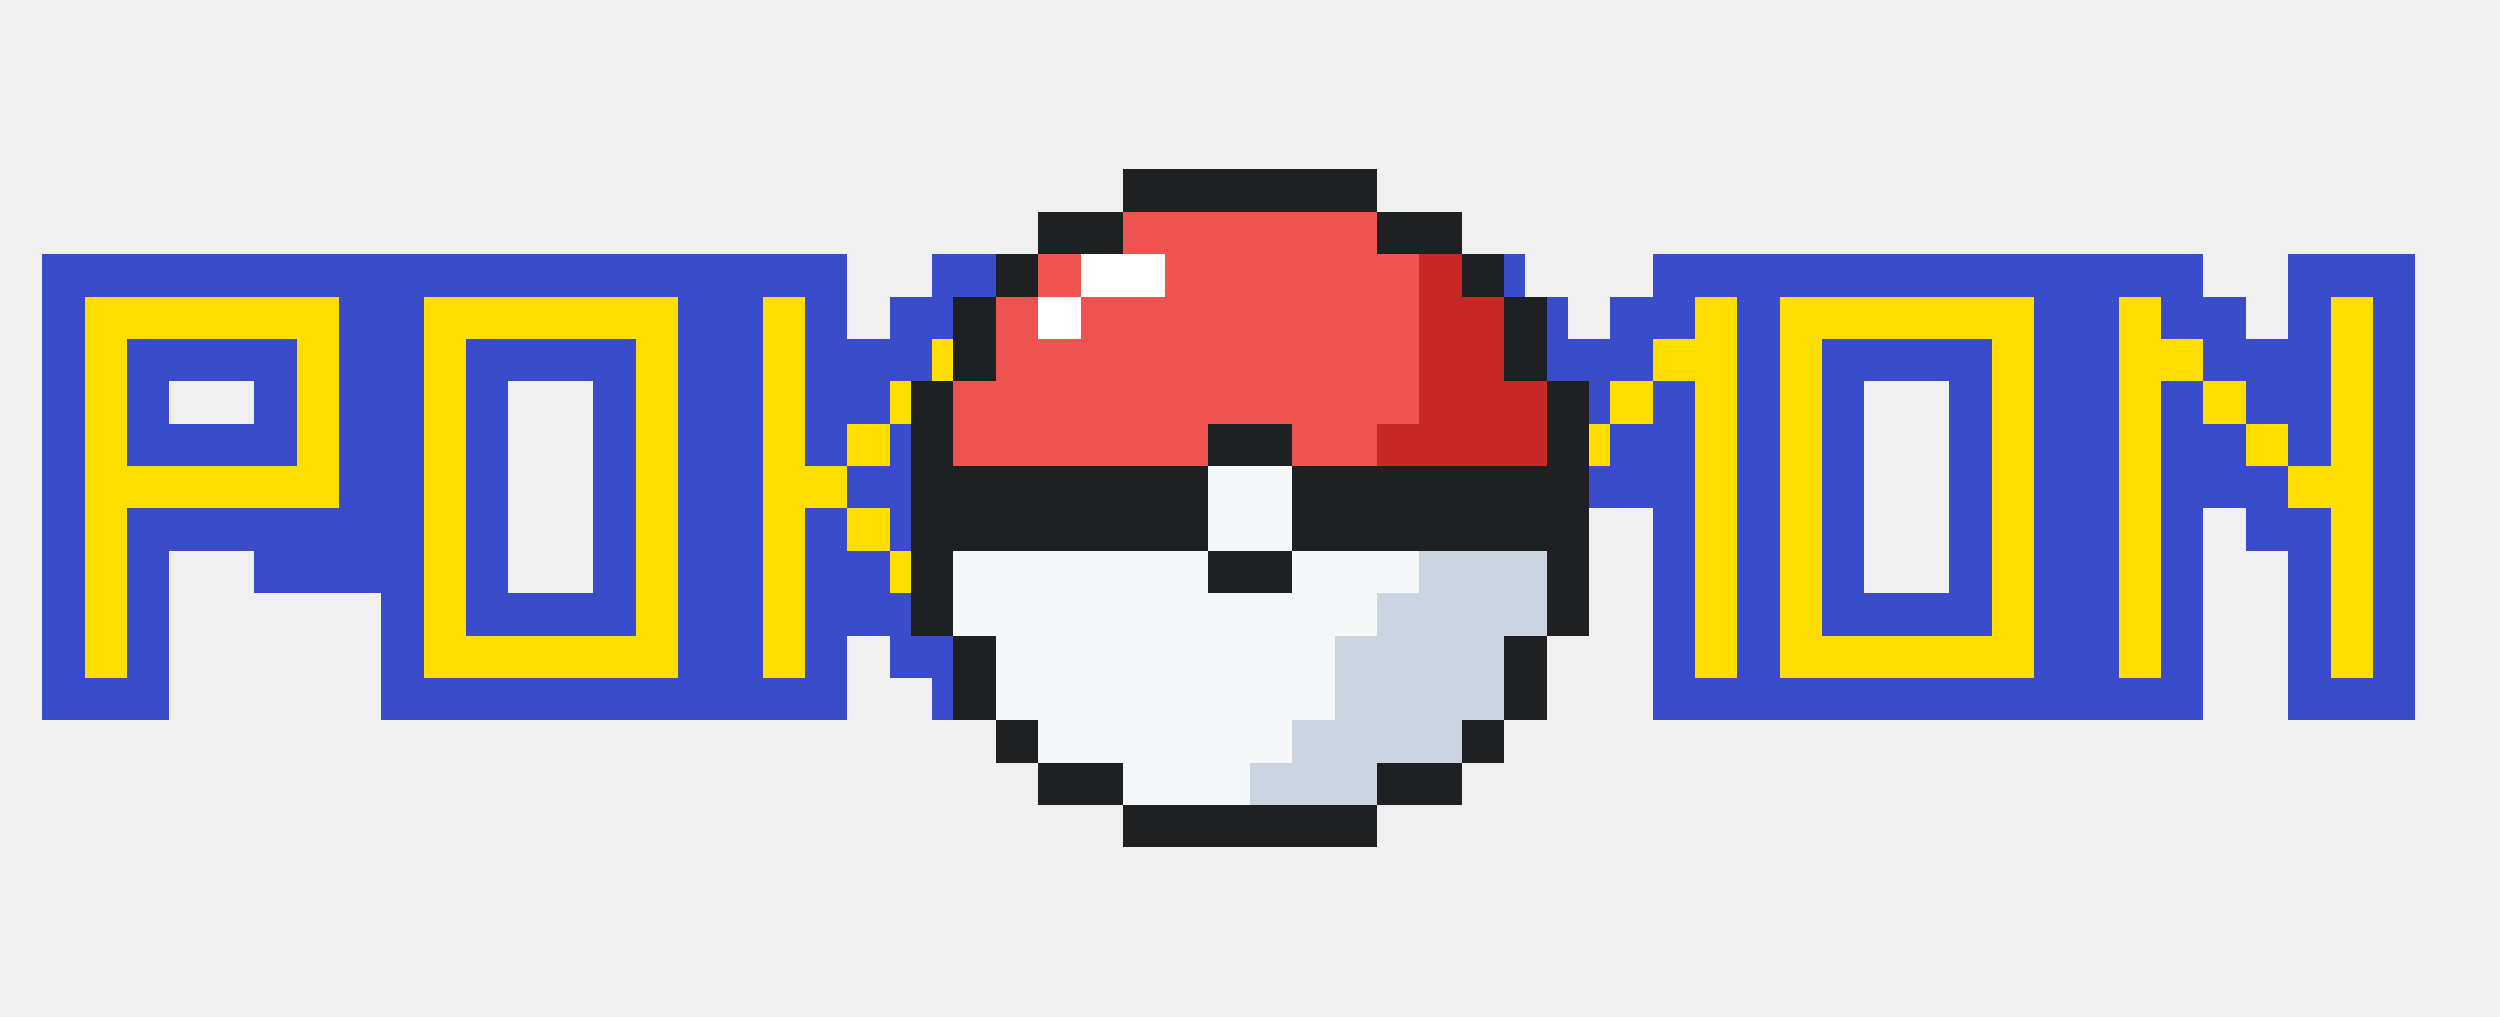
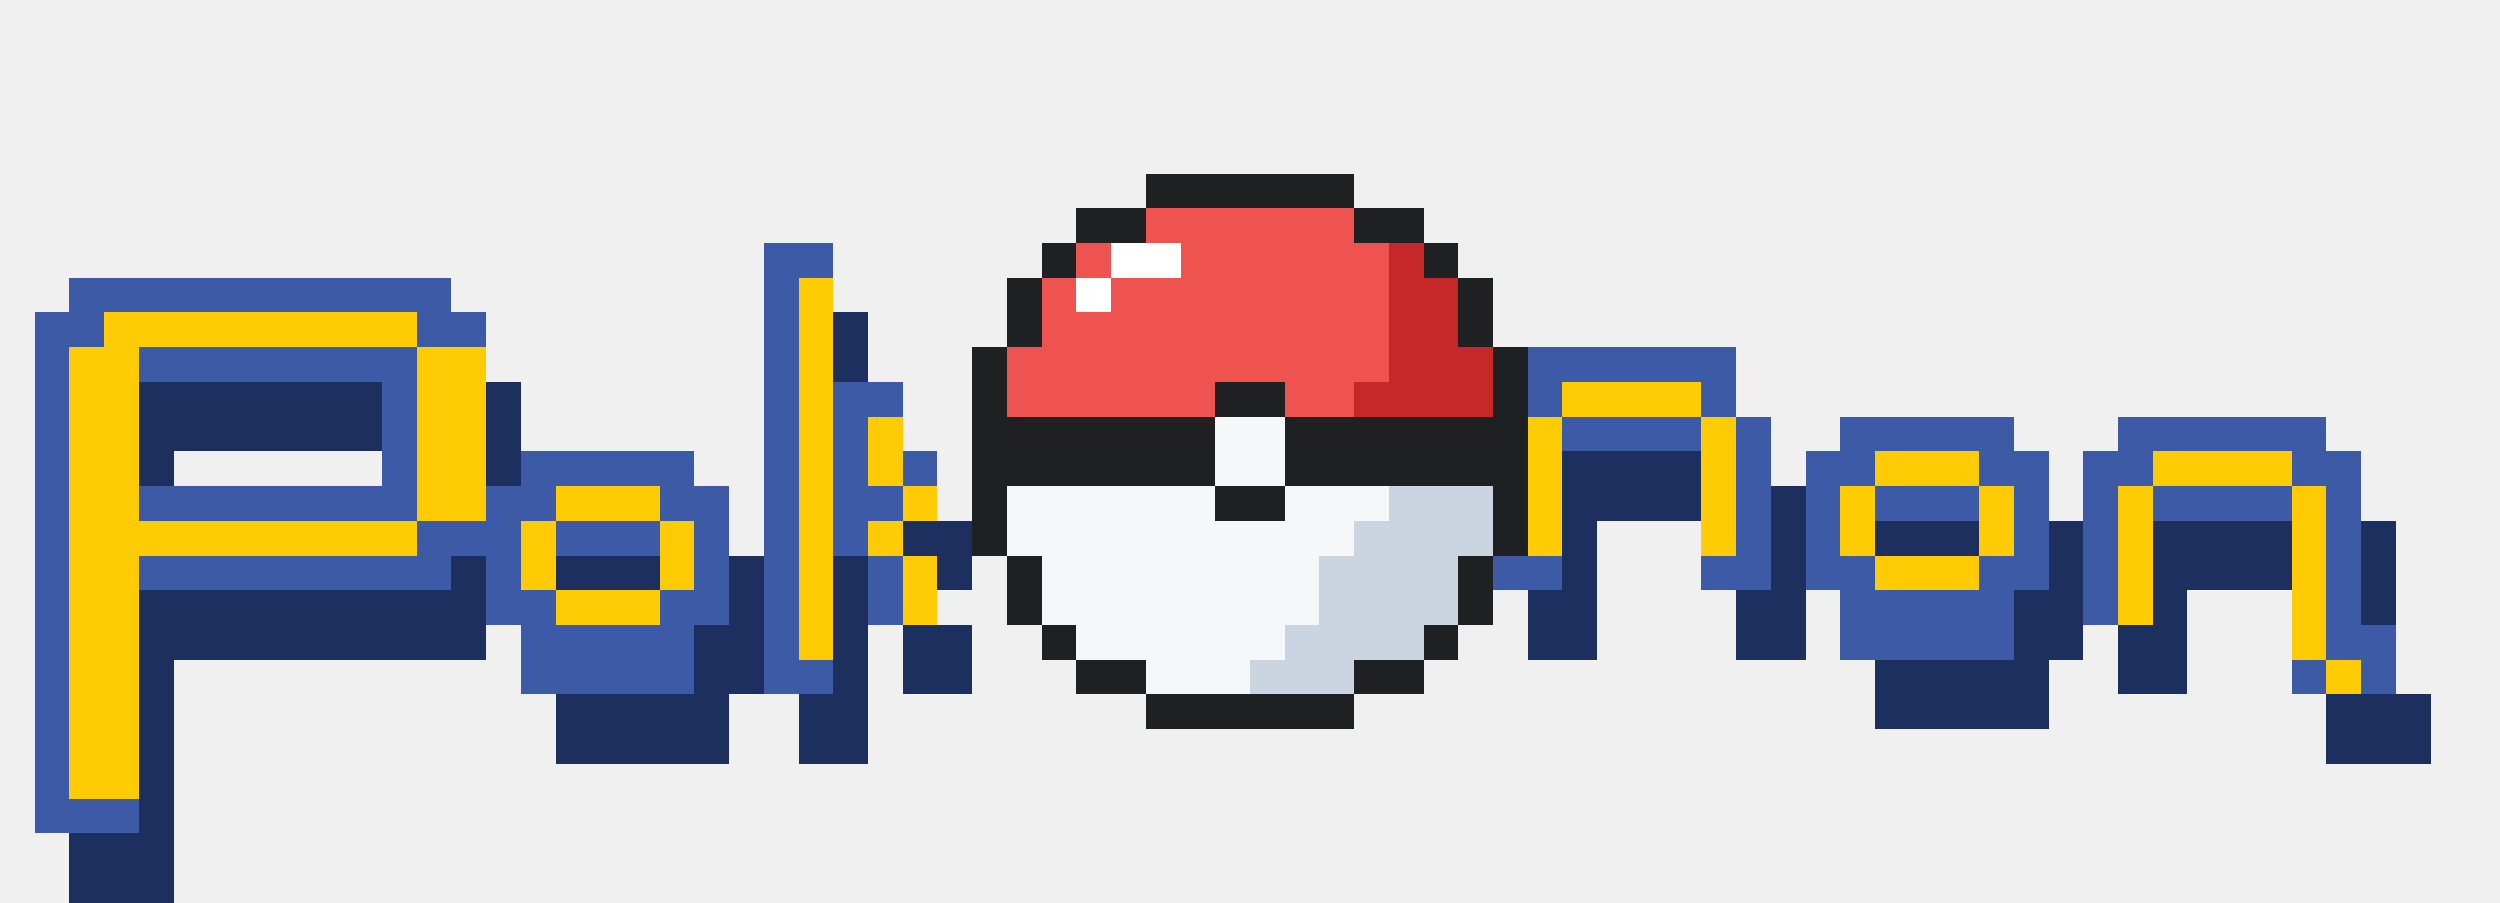
- <svg xmlns="http://www.w3.org/2000/svg" viewBox="0 0 59 24" width="100%" height="100%" style="image-rendering: pixelated; shape-rendering: crispEdges;">
-   <g fill="#3B4CCA">
-     <rect x="1" y="6" width="8" height="3" />
-     <rect x="1" y="7" width="3" height="10" />
-     <rect x="6" y="7" width="3" height="7" />
-     <rect x="1" y="10" width="8" height="3" />
-     <rect x="9" y="6" width="8" height="3" />
-     <rect x="9" y="7" width="3" height="10" />
-     <rect x="14" y="7" width="3" height="10" />
-     <rect x="9" y="14" width="8" height="3" />
-     <rect x="17" y="6" width="3" height="11" />
-     <rect x="22" y="6" width="3" height="3" />
-     <rect x="21" y="7" width="3" height="3" />
-     <rect x="20" y="8" width="3" height="3" />
-     <rect x="19" y="9" width="3" height="3" />
-     <rect x="18" y="10" width="3" height="3" />
-     <rect x="19" y="11" width="3" height="3" />
-     <rect x="20" y="12" width="3" height="3" />
-     <rect x="21" y="13" width="3" height="3" />
-     <rect x="22" y="14" width="3" height="3" />
-     <rect x="25" y="6" width="8" height="3" />
-     <rect x="25" y="7" width="3" height="10" />
-     <rect x="25" y="10" width="7" height="3" />
-     <rect x="25" y="14" width="8" height="3" />
-     <rect x="33" y="6" width="3" height="11" />
-     <rect x="39" y="6" width="3" height="11" />
-     <rect x="34" y="7" width="3" height="3" />
-     <rect x="38" y="7" width="3" height="3" />
-     <rect x="35" y="8" width="3" height="3" />
-     <rect x="37" y="8" width="3" height="3" />
-     <rect x="36" y="9" width="3" height="3" />
-     <rect x="41" y="6" width="8" height="3" />
-     <rect x="41" y="7" width="3" height="10" />
-     <rect x="46" y="7" width="3" height="10" />
-     <rect x="41" y="14" width="8" height="3" />
-     <rect x="49" y="6" width="3" height="11" />
-     <rect x="54" y="6" width="3" height="11" />
-     <rect x="50" y="7" width="3" height="3" />
-     <rect x="51" y="8" width="3" height="3" />
-     <rect x="52" y="9" width="3" height="3" />
-     <rect x="53" y="10" width="3" height="3" />
+ <svg xmlns="http://www.w3.org/2000/svg" viewBox="0 0 72 26" width="100%" height="100%" style="image-rendering: pixelated; shape-rendering: crispEdges;">
+   <g fill="#1C2F5E">
+     <rect x="3" y="10" width="11" height="3" />
+     <rect x="2" y="11" width="3" height="15" />
+     <rect x="12" y="11" width="3" height="7" />
+     <rect x="2" y="16" width="12" height="3" />
+     <rect x="16" y="15" width="5" height="3" />
+     <rect x="15" y="16" width="2" height="4" />
+     <rect x="20" y="16" width="2" height="4" />
+     <rect x="16" y="19" width="5" height="3" />
+     <rect x="23" y="9" width="2" height="13" />
+     <rect x="25" y="13" width="2" height="3" />
+     <rect x="26" y="15" width="2" height="2" />
+     <rect x="25" y="16" width="2" height="2" />
+     <rect x="26" y="18" width="2" height="2" />
+     <rect x="34" y="7" width="2" height="2" />
+     <rect x="31" y="12" width="5" height="3" />
+     <rect x="30" y="13" width="2" height="5" />
+     <rect x="35" y="13" width="2" height="3" />
+     <rect x="31" y="17" width="5" height="3" />
+     <rect x="39" y="12" width="6" height="3" />
+     <rect x="45" y="12" width="6" height="3" />
+     <rect x="38" y="14" width="2" height="5" />
+     <rect x="44" y="14" width="2" height="5" />
+     <rect x="50" y="14" width="2" height="5" />
+     <rect x="54" y="14" width="5" height="3" />
+     <rect x="53" y="15" width="2" height="4" />
+     <rect x="58" y="15" width="2" height="4" />
+     <rect x="54" y="18" width="5" height="3" />
+     <rect x="62" y="14" width="6" height="3" />
+     <rect x="61" y="15" width="2" height="5" />
+     <rect x="67" y="15" width="2" height="7" />
+     <rect x="67" y="20" width="3" height="2" />
  </g>
-   <g fill="#FFDE00">
-     <rect x="2" y="7" width="6" height="1" />
-     <rect x="2" y="8" width="1" height="3" />
-     <rect x="7" y="8" width="1" height="3" />
-     <rect x="2" y="11" width="6" height="1" />
-     <rect x="2" y="12" width="1" height="4" />
-     <rect x="10" y="7" width="6" height="1" />
-     <rect x="10" y="8" width="1" height="7" />
-     <rect x="15" y="8" width="1" height="7" />
-     <rect x="10" y="15" width="6" height="1" />
-     <rect x="18" y="7" width="1" height="9" />
-     <rect x="23" y="7" width="1" height="1" />
-     <rect x="22" y="8" width="1" height="1" />
-     <rect x="21" y="9" width="1" height="1" />
-     <rect x="20" y="10" width="1" height="1" />
-     <rect x="19" y="11" width="1" height="1" />
-     <rect x="20" y="12" width="1" height="1" />
-     <rect x="21" y="13" width="1" height="1" />
-     <rect x="22" y="14" width="1" height="1" />
-     <rect x="23" y="15" width="1" height="1" />
-     <rect x="26" y="7" width="6" height="1" />
-     <rect x="26" y="8" width="1" height="7" />
-     <rect x="26" y="11" width="5" height="1" />
-     <rect x="26" y="15" width="6" height="1" />
-     <rect x="34" y="7" width="1" height="9" />
-     <rect x="40" y="7" width="1" height="9" />
-     <rect x="35" y="8" width="1" height="1" />
-     <rect x="39" y="8" width="1" height="1" />
-     <rect x="36" y="9" width="1" height="1" />
-     <rect x="38" y="9" width="1" height="1" />
-     <rect x="37" y="10" width="1" height="1" />
-     <rect x="42" y="7" width="6" height="1" />
-     <rect x="42" y="8" width="1" height="7" />
-     <rect x="47" y="8" width="1" height="7" />
-     <rect x="42" y="15" width="6" height="1" />
-     <rect x="50" y="7" width="1" height="9" />
-     <rect x="55" y="7" width="1" height="9" />
-     <rect x="51" y="8" width="1" height="1" />
-     <rect x="52" y="9" width="1" height="1" />
-     <rect x="53" y="10" width="1" height="1" />
-     <rect x="54" y="11" width="1" height="1" />
+   <g fill="#3C5AA6">
+     <rect x="2" y="8" width="11" height="3" />
+     <rect x="1" y="9" width="3" height="15" />
+     <rect x="11" y="9" width="3" height="7" />
+     <rect x="1" y="14" width="12" height="3" />
+     <rect x="15" y="13" width="5" height="3" />
+     <rect x="14" y="14" width="2" height="4" />
+     <rect x="19" y="14" width="2" height="4" />
+     <rect x="15" y="17" width="5" height="3" />
+     <rect x="22" y="7" width="2" height="13" />
+     <rect x="24" y="11" width="2" height="3" />
+     <rect x="25" y="13" width="2" height="2" />
+     <rect x="24" y="14" width="2" height="2" />
+     <rect x="25" y="16" width="2" height="2" />
+     <rect x="33" y="5" width="2" height="2" />
+     <rect x="30" y="10" width="5" height="3" />
+     <rect x="29" y="11" width="2" height="5" />
+     <rect x="34" y="11" width="2" height="3" />
+     <rect x="30" y="15" width="5" height="3" />
+     <rect x="38" y="10" width="6" height="3" />
+     <rect x="44" y="10" width="6" height="3" />
+     <rect x="37" y="12" width="2" height="5" />
+     <rect x="43" y="12" width="2" height="5" />
+     <rect x="49" y="12" width="2" height="5" />
+     <rect x="53" y="12" width="5" height="3" />
+     <rect x="52" y="13" width="2" height="4" />
+     <rect x="57" y="13" width="2" height="4" />
+     <rect x="53" y="16" width="5" height="3" />
+     <rect x="61" y="12" width="6" height="3" />
+     <rect x="60" y="13" width="2" height="5" />
+     <rect x="66" y="13" width="2" height="7" />
+     <rect x="66" y="18" width="3" height="2" />
  </g>
-   <g transform="translate(21.5, 4)">
+   <g fill="#FFCB05">
+     <rect x="3" y="9" width="9" height="1" />
+     <rect x="2" y="10" width="2" height="13" />
+     <rect x="12" y="10" width="2" height="5" />
+     <rect x="2" y="15" width="10" height="1" />
+     <rect x="16" y="14" width="3" height="1" />
+     <rect x="15" y="15" width="1" height="2" />
+     <rect x="19" y="15" width="1" height="2" />
+     <rect x="16" y="17" width="3" height="1" />
+     <rect x="23" y="8" width="1" height="11" />
+     <rect x="25" y="12" width="1" height="2" />
+     <rect x="26" y="14" width="1" height="1" />
+     <rect x="25" y="15" width="1" height="1" />
+     <rect x="26" y="16" width="1" height="2" />
+     <rect x="34" y="6" width="1" height="1" />
+     <rect x="31" y="11" width="3" height="1" />
+     <rect x="30" y="12" width="1" height="3" />
+     <rect x="34" y="12" width="1" height="1" />
+     <rect x="30" y="14" width="5" height="1" />
+     <rect x="31" y="16" width="3" height="1" />
+     <rect x="39" y="11" width="4" height="1" />
+     <rect x="45" y="11" width="4" height="1" />
+     <rect x="38" y="12" width="1" height="4" />
+     <rect x="44" y="12" width="1" height="4" />
+     <rect x="49" y="12" width="1" height="4" />
+     <rect x="54" y="13" width="3" height="1" />
+     <rect x="53" y="14" width="1" height="2" />
+     <rect x="57" y="14" width="1" height="2" />
+     <rect x="54" y="16" width="3" height="1" />
+     <rect x="62" y="13" width="4" height="1" />
+     <rect x="61" y="14" width="1" height="4" />
+     <rect x="66" y="14" width="1" height="5" />
+     <rect x="67" y="19" width="1" height="1" />
+   </g>
+   <g transform="translate(28, 5)">
    <g fill="#1E2022">
      <rect x="5" y="0" width="6" height="1" />
      <rect x="3" y="1" width="2" height="1" />
      <rect x="11" y="1" width="2" height="1" />
      <rect x="2" y="2" width="1" height="1" />
      <rect x="13" y="2" width="1" height="1" />
      <rect x="1" y="3" width="1" height="1" />
      <rect x="14" y="3" width="1" height="1" />
      <rect x="1" y="4" width="1" height="1" />
      <rect x="14" y="4" width="1" height="1" />
      <rect x="0" y="5" width="1" height="1" />
      <rect x="15" y="5" width="1" height="1" />
      <rect x="0" y="6" width="1" height="1" />
      <rect x="7" y="6" width="2" height="1" />
      <rect x="15" y="6" width="1" height="1" />
      <rect x="0" y="7" width="7" height="1" />
      <rect x="9" y="7" width="7" height="1" />
      <rect x="0" y="8" width="7" height="1" />
      <rect x="9" y="8" width="7" height="1" />
      <rect x="0" y="9" width="1" height="1" />
      <rect x="7" y="9" width="2" height="1" />
      <rect x="15" y="9" width="1" height="1" />
      <rect x="0" y="10" width="1" height="1" />
      <rect x="15" y="10" width="1" height="1" />
      <rect x="1" y="11" width="1" height="1" />
      <rect x="14" y="11" width="1" height="1" />
      <rect x="1" y="12" width="1" height="1" />
      <rect x="14" y="12" width="1" height="1" />
      <rect x="2" y="13" width="1" height="1" />
      <rect x="13" y="13" width="1" height="1" />
      <rect x="3" y="14" width="2" height="1" />
      <rect x="11" y="14" width="2" height="1" />
      <rect x="5" y="15" width="6" height="1" />
    </g>
    <g fill="#EF5350">
      <rect x="5" y="1" width="6" height="1" />
      <rect x="3" y="2" width="1" height="1" />
      <rect x="6" y="2" width="6" height="1" />
      <rect x="2" y="3" width="1" height="1" />
      <rect x="4" y="3" width="8" height="1" />
      <rect x="2" y="4" width="10" height="1" />
      <rect x="1" y="5" width="11" height="1" />
      <rect x="1" y="6" width="6" height="1" />
      <rect x="9" y="6" width="2" height="1" />
    </g>
    <g fill="#FFFFFF">
      <rect x="4" y="2" width="2" height="1" />
      <rect x="3" y="3" width="1" height="1" />
    </g>
    <g fill="#C62828">
      <rect x="12" y="2" width="1" height="1" />
      <rect x="12" y="3" width="2" height="1" />
      <rect x="12" y="4" width="2" height="1" />
      <rect x="12" y="5" width="3" height="1" />
      <rect x="11" y="6" width="4" height="1" />
    </g>
    <g fill="#F5F7F8">
      <rect x="7" y="7" width="2" height="1" />
      <rect x="7" y="8" width="2" height="1" />
      <rect x="1" y="9" width="6" height="1" />
      <rect x="9" y="9" width="3" height="1" />
      <rect x="1" y="10" width="10" height="1" />
      <rect x="2" y="11" width="8" height="1" />
      <rect x="2" y="12" width="8" height="1" />
      <rect x="3" y="13" width="6" height="1" />
      <rect x="5" y="14" width="3" height="1" />
    </g>
    <g fill="#CBD5E1">
      <rect x="12" y="9" width="3" height="1" />
      <rect x="11" y="10" width="4" height="1" />
      <rect x="10" y="11" width="4" height="1" />
      <rect x="10" y="12" width="4" height="1" />
      <rect x="9" y="13" width="4" height="1" />
      <rect x="8" y="14" width="3" height="1" />
    </g>
  </g>
</svg>
